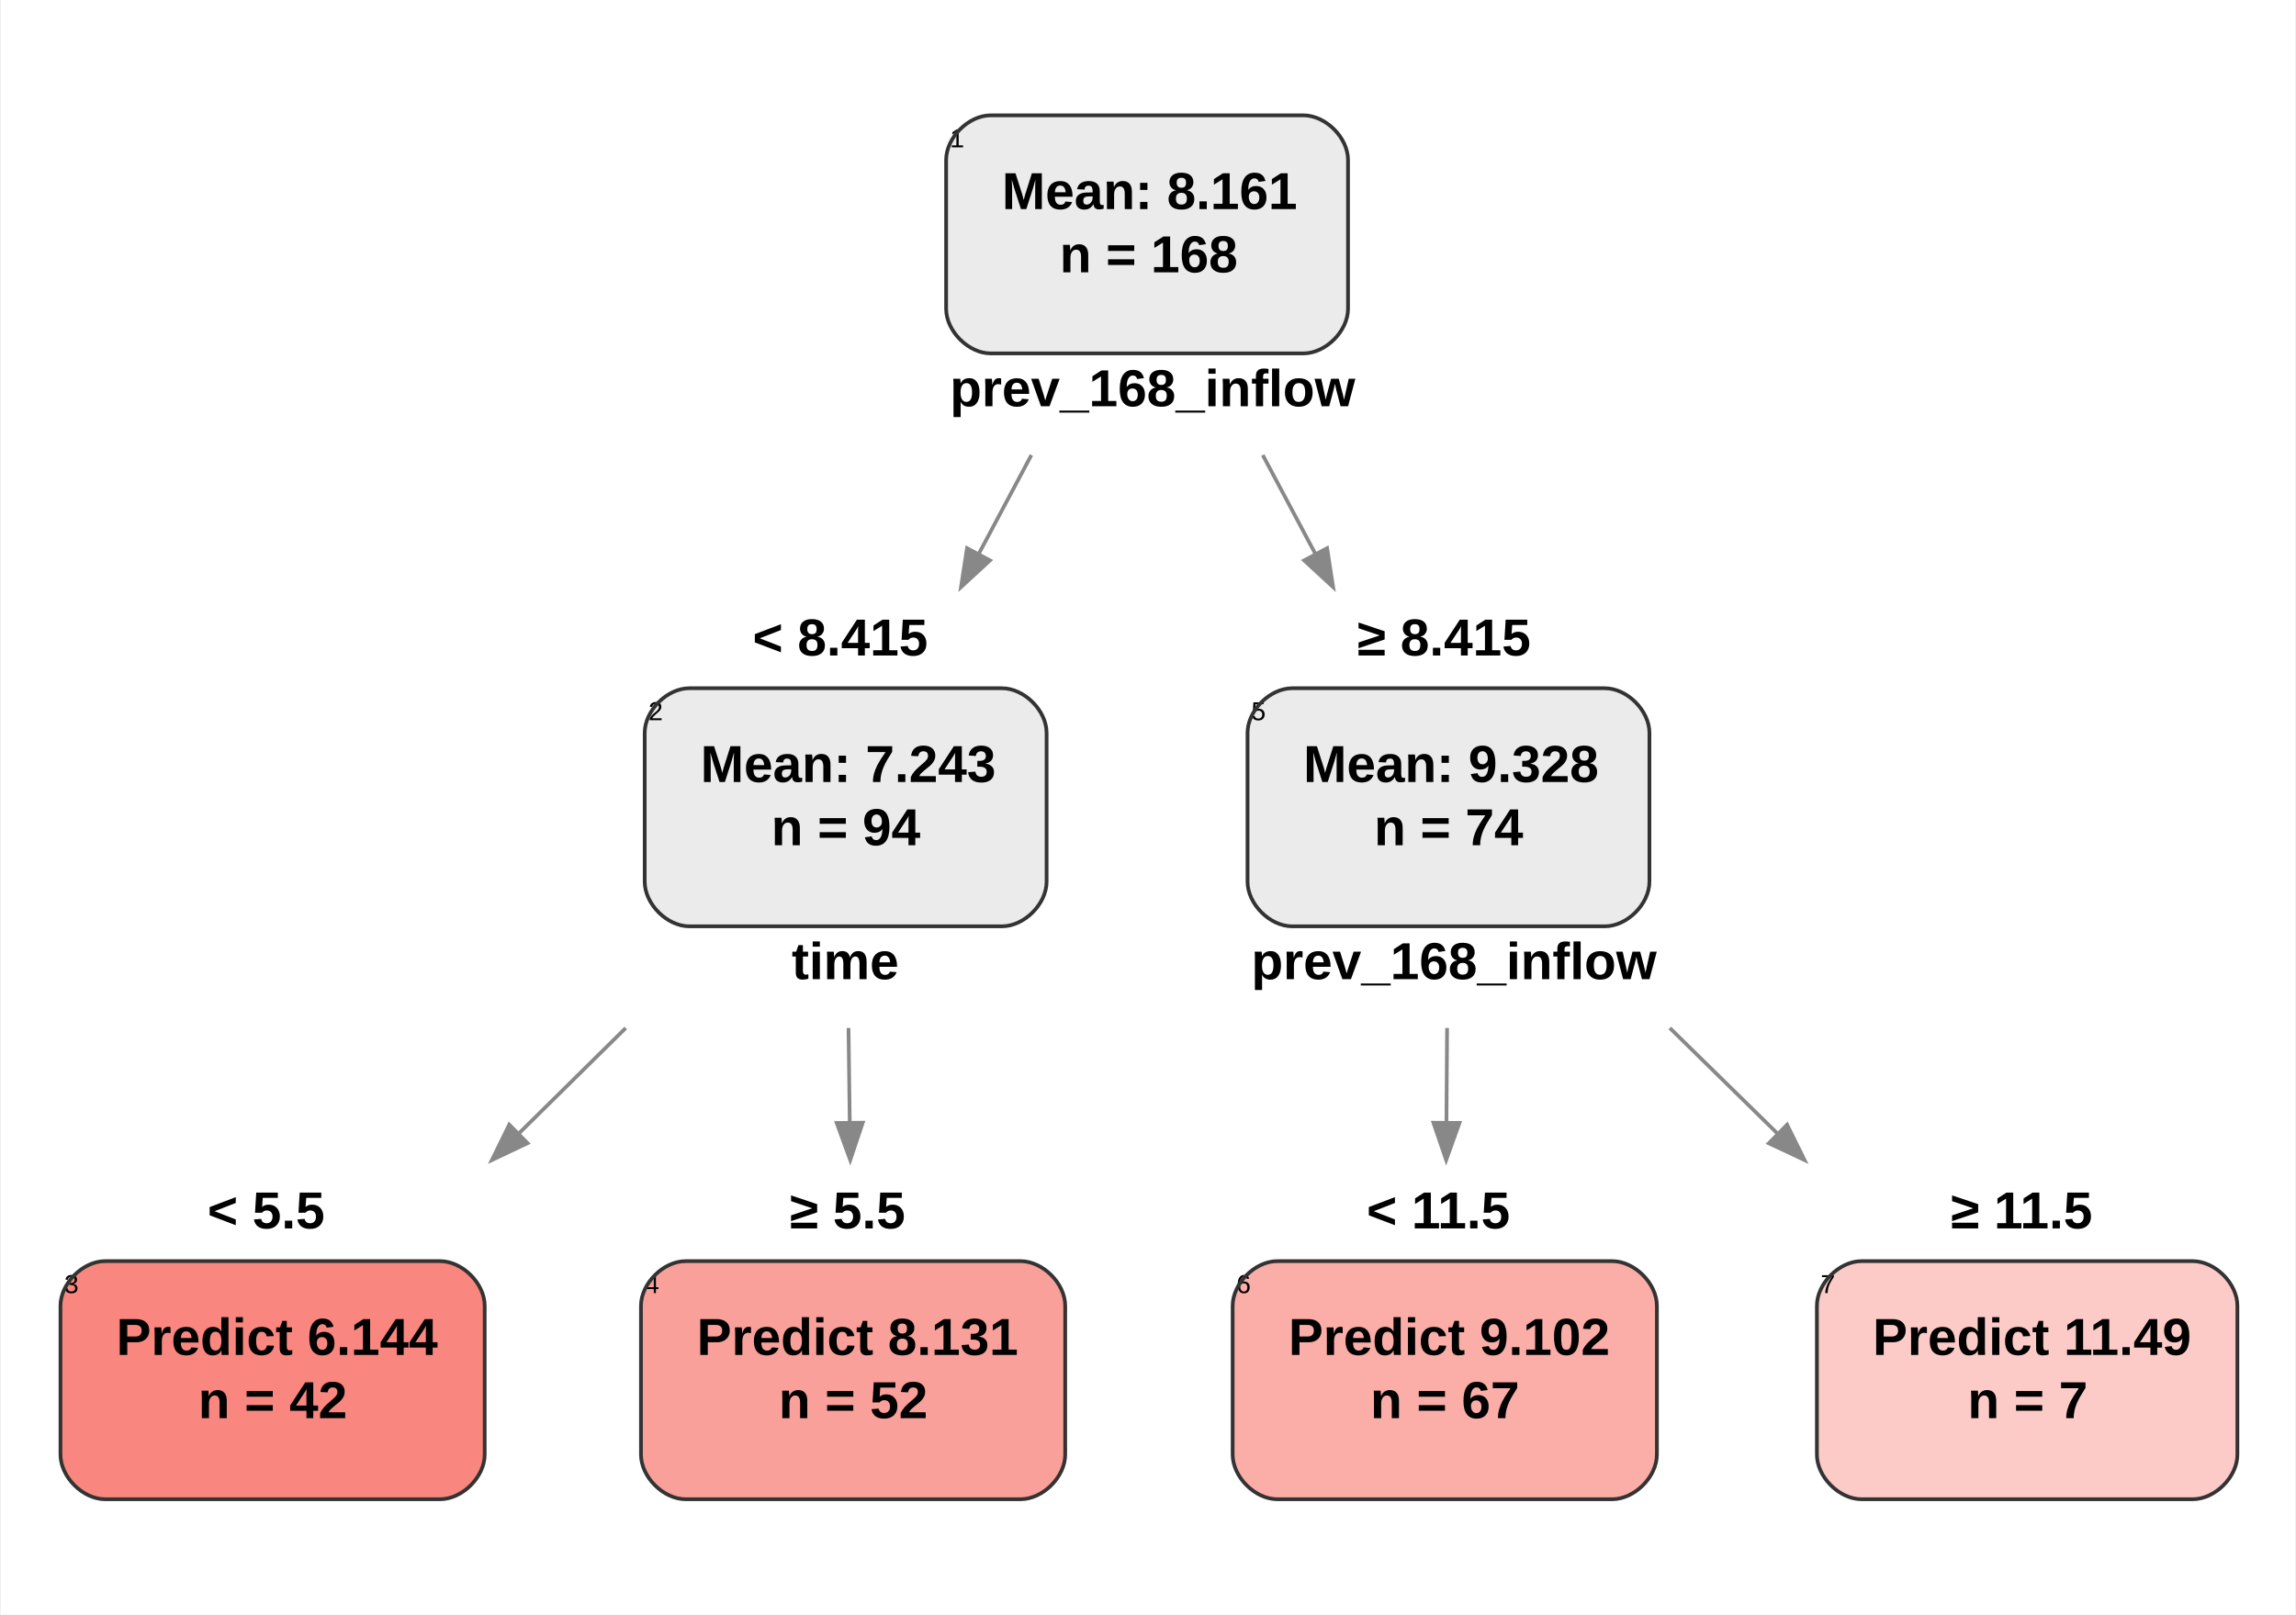
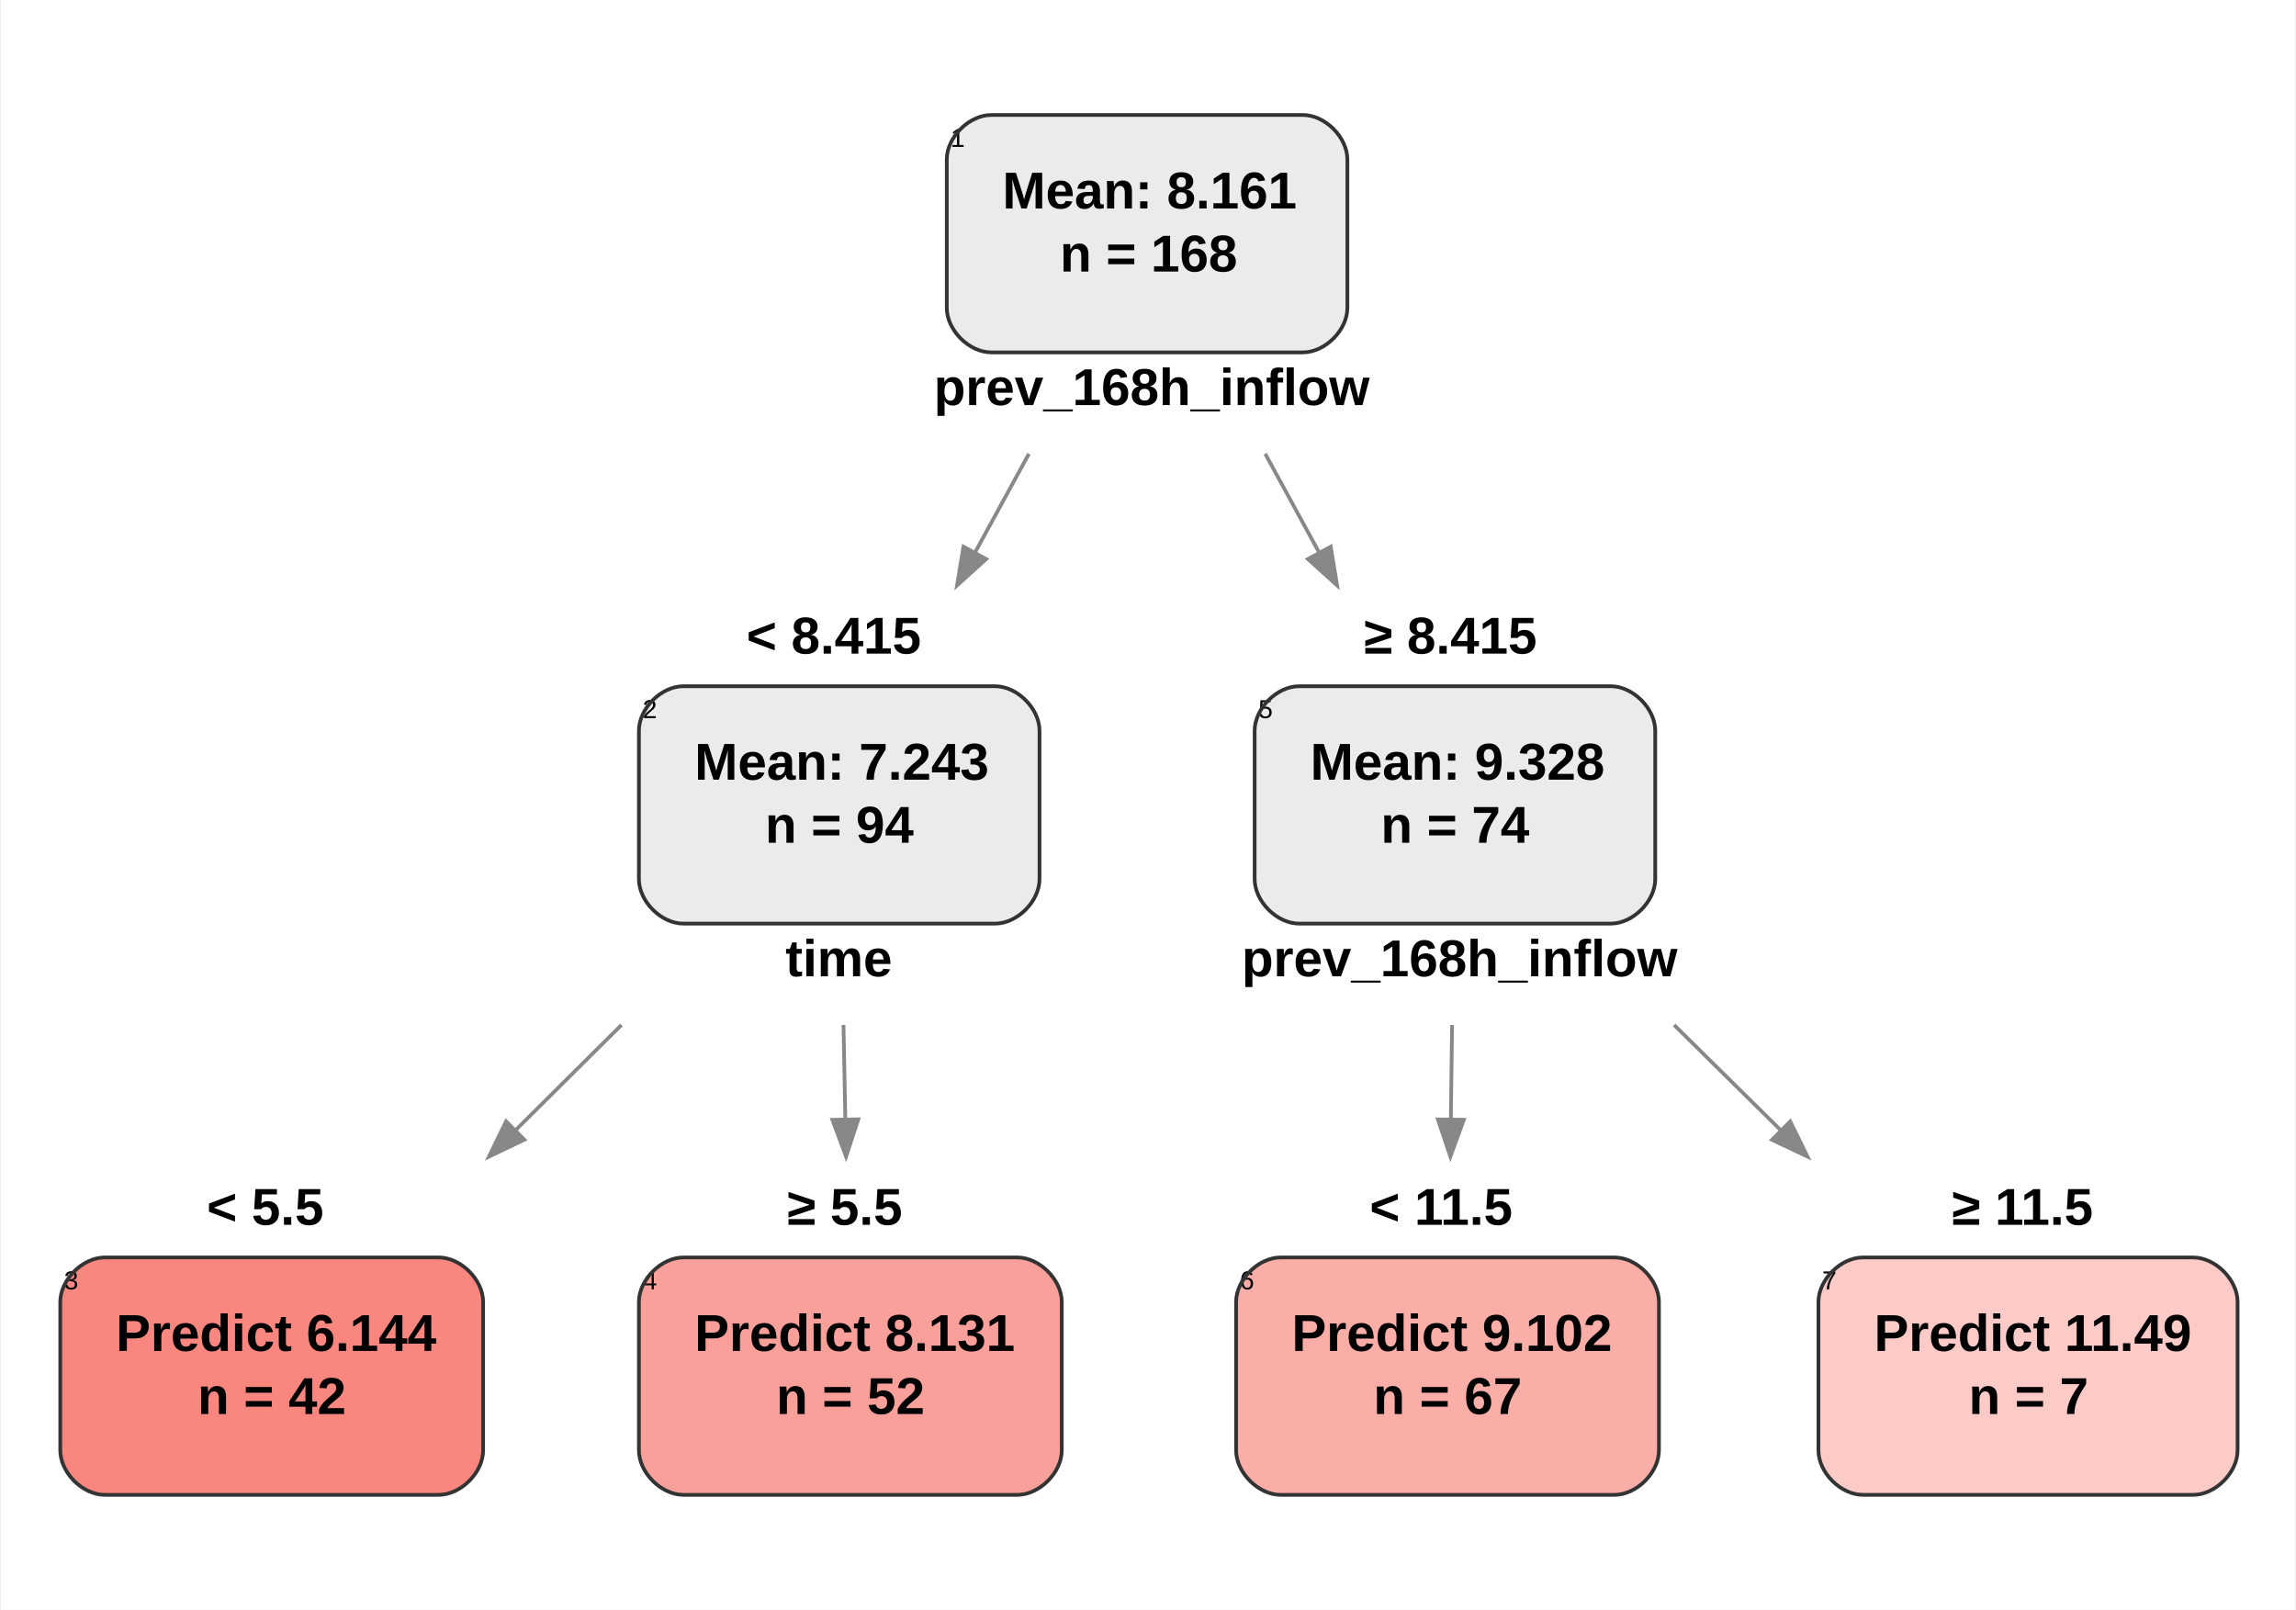
- <svg xmlns="http://www.w3.org/2000/svg" width="617pt" height="434pt" viewBox="0.00 0.00 616.50 434.00">
+ <svg xmlns="http://www.w3.org/2000/svg" width="619pt" height="434pt" viewBox="0.00 0.00 618.50 434.00">
  <g id="graph0" class="graph" transform="scale(1 1) rotate(0) translate(4 430)">
-     <polygon fill="white" stroke="transparent" points="-4,4 -4,-430 612.5,-430 612.5,4 -4,4" />
+     <polygon fill="white" stroke="transparent" points="-4,4 -4,-430 614.5,-430 614.5,4 -4,4" />
    <g id="node1" class="node">
-       <text text-anchor="start" x="302" y="-407.8" font-family="Arial" font-weight="bold" font-size="14.00"> </text>
-       <text text-anchor="start" x="236" y="-363.3" font-family="Arial" font-size="14.00">   </text>
-       <path fill="#ebebeb" stroke="transparent" d="M262,-335C262,-335 346,-335 346,-335 352,-335 358,-341 358,-347 358,-347 358,-387 358,-387 358,-393 352,-399 346,-399 346,-399 262,-399 262,-399 256,-399 250,-393 250,-387 250,-387 250,-347 250,-347 250,-341 256,-335 262,-335" />
-       <text text-anchor="start" x="251" y="-396.4" font-family="Arial" font-size="2.00"> </text>
-       <text text-anchor="start" x="251" y="-390.4" font-family="Arial" font-size="7.00">  1</text>
-       <text text-anchor="start" x="265" y="-373.8" font-family="Arial" font-weight="bold" font-size="14.00">Mean: 8.161</text>
-       <text text-anchor="start" x="280.5" y="-356.8" font-family="Arial" font-weight="bold" font-size="14.00">n = 168</text>
-       <text text-anchor="start" x="302.5" y="-338.8" font-family="Arial" font-size="9.00"> </text>
-       <path fill="none" stroke="#333333" d="M262,-335C262,-335 346,-335 346,-335 352,-335 358,-341 358,-347 358,-347 358,-387 358,-387 358,-393 352,-399 346,-399 346,-399 262,-399 262,-399 256,-399 250,-393 250,-387 250,-387 250,-347 250,-347 250,-341 256,-335 262,-335" />
-       <text text-anchor="start" x="360" y="-363.3" font-family="Arial" font-size="14.00">   </text>
-       <text text-anchor="start" x="251" y="-320.8" font-family="Arial" font-weight="bold" font-size="14.00">prev_168_inflow</text>
+       <text text-anchor="start" x="303" y="-407.8" font-family="Arial" font-weight="bold" font-size="14.00"> </text>
+       <text text-anchor="start" x="233" y="-363.3" font-family="Arial" font-size="14.00">    </text>
+       <path fill="#ebebeb" stroke="transparent" d="M263,-335C263,-335 347,-335 347,-335 353,-335 359,-341 359,-347 359,-347 359,-387 359,-387 359,-393 353,-399 347,-399 347,-399 263,-399 263,-399 257,-399 251,-393 251,-387 251,-387 251,-347 251,-347 251,-341 257,-335 263,-335" />
+       <text text-anchor="start" x="252" y="-396.4" font-family="Arial" font-size="2.00"> </text>
+       <text text-anchor="start" x="252" y="-390.4" font-family="Arial" font-size="7.00">  1</text>
+       <text text-anchor="start" x="266" y="-373.8" font-family="Arial" font-weight="bold" font-size="14.00">Mean: 8.161</text>
+       <text text-anchor="start" x="281.5" y="-356.8" font-family="Arial" font-weight="bold" font-size="14.00">n = 168</text>
+       <text text-anchor="start" x="303.5" y="-338.8" font-family="Arial" font-size="9.00"> </text>
+       <path fill="none" stroke="#333333" d="M263,-335C263,-335 347,-335 347,-335 353,-335 359,-341 359,-347 359,-347 359,-387 359,-387 359,-393 353,-399 347,-399 347,-399 263,-399 263,-399 257,-399 251,-393 251,-387 251,-387 251,-347 251,-347 251,-341 257,-335 263,-335" />
+       <text text-anchor="start" x="361" y="-363.3" font-family="Arial" font-size="14.00">    </text>
+       <text text-anchor="start" x="247.5" y="-320.8" font-family="Arial" font-weight="bold" font-size="14.00">prev_168h_inflow</text>
    </g>
    <g id="node2" class="node">
-       <text text-anchor="start" x="198" y="-253.8" font-family="Arial" font-weight="bold" font-size="14.00"> &lt; 8.415</text>
-       <path fill="#ebebeb" stroke="transparent" d="M181,-181C181,-181 265,-181 265,-181 271,-181 277,-187 277,-193 277,-193 277,-233 277,-233 277,-239 271,-245 265,-245 265,-245 181,-245 181,-245 175,-245 169,-239 169,-233 169,-233 169,-193 169,-193 169,-187 175,-181 181,-181" />
-       <text text-anchor="start" x="170" y="-242.4" font-family="Arial" font-size="2.00"> </text>
-       <text text-anchor="start" x="170" y="-236.4" font-family="Arial" font-size="7.00">  2</text>
-       <text text-anchor="start" x="184" y="-219.8" font-family="Arial" font-weight="bold" font-size="14.00">Mean: 7.243</text>
-       <text text-anchor="start" x="203" y="-202.8" font-family="Arial" font-weight="bold" font-size="14.00">n = 94</text>
-       <text text-anchor="start" x="221.5" y="-184.8" font-family="Arial" font-size="9.00"> </text>
-       <path fill="none" stroke="#333333" d="M181,-181C181,-181 265,-181 265,-181 271,-181 277,-187 277,-193 277,-193 277,-233 277,-233 277,-239 271,-245 265,-245 265,-245 181,-245 181,-245 175,-245 169,-239 169,-233 169,-233 169,-193 169,-193 169,-187 175,-181 181,-181" />
-       <text text-anchor="start" x="208.5" y="-166.8" font-family="Arial" font-weight="bold" font-size="14.00">time</text>
+       <text text-anchor="start" x="197" y="-253.8" font-family="Arial" font-weight="bold" font-size="14.00"> &lt; 8.415</text>
+       <path fill="#ebebeb" stroke="transparent" d="M180,-181C180,-181 264,-181 264,-181 270,-181 276,-187 276,-193 276,-193 276,-233 276,-233 276,-239 270,-245 264,-245 264,-245 180,-245 180,-245 174,-245 168,-239 168,-233 168,-233 168,-193 168,-193 168,-187 174,-181 180,-181" />
+       <text text-anchor="start" x="169" y="-242.4" font-family="Arial" font-size="2.00"> </text>
+       <text text-anchor="start" x="169" y="-236.4" font-family="Arial" font-size="7.00">  2</text>
+       <text text-anchor="start" x="183" y="-219.8" font-family="Arial" font-weight="bold" font-size="14.00">Mean: 7.243</text>
+       <text text-anchor="start" x="202" y="-202.8" font-family="Arial" font-weight="bold" font-size="14.00">n = 94</text>
+       <text text-anchor="start" x="220.5" y="-184.8" font-family="Arial" font-size="9.00"> </text>
+       <path fill="none" stroke="#333333" d="M180,-181C180,-181 264,-181 264,-181 270,-181 276,-187 276,-193 276,-193 276,-233 276,-233 276,-239 270,-245 264,-245 264,-245 180,-245 180,-245 174,-245 168,-239 168,-233 168,-233 168,-193 168,-193 168,-187 174,-181 180,-181" />
+       <text text-anchor="start" x="207.5" y="-166.8" font-family="Arial" font-weight="bold" font-size="14.00">time</text>
    </g>
    <g id="edge1" class="edge">
-       <path fill="none" stroke="#888888" d="M272.91,-307.67C268.31,-299.03 263.54,-290.07 258.85,-281.27" />
-       <polygon fill="#888888" stroke="#888888" points="261.79,-279.36 254,-272.18 255.62,-282.65 261.79,-279.36" />
+       <path fill="none" stroke="#888888" d="M273.15,-307.67C268.38,-298.94 263.44,-289.88 258.58,-280.99" />
+       <polygon fill="#888888" stroke="#888888" points="261.63,-279.28 253.77,-272.18 255.49,-282.63 261.63,-279.28" />
    </g>
    <g id="node3" class="node">
-       <text text-anchor="start" x="360.5" y="-253.8" font-family="Arial" font-weight="bold" font-size="14.00"> ≥ 8.415</text>
-       <text text-anchor="start" x="317" y="-209.3" font-family="Arial" font-size="14.00">   </text>
-       <path fill="#ebebeb" stroke="transparent" d="M343,-181C343,-181 427,-181 427,-181 433,-181 439,-187 439,-193 439,-193 439,-233 439,-233 439,-239 433,-245 427,-245 427,-245 343,-245 343,-245 337,-245 331,-239 331,-233 331,-233 331,-193 331,-193 331,-187 337,-181 343,-181" />
-       <text text-anchor="start" x="332" y="-242.4" font-family="Arial" font-size="2.00"> </text>
-       <text text-anchor="start" x="332" y="-236.4" font-family="Arial" font-size="7.00">  5</text>
-       <text text-anchor="start" x="346" y="-219.8" font-family="Arial" font-weight="bold" font-size="14.00">Mean: 9.328</text>
-       <text text-anchor="start" x="365" y="-202.8" font-family="Arial" font-weight="bold" font-size="14.00">n = 74</text>
-       <text text-anchor="start" x="383.5" y="-184.8" font-family="Arial" font-size="9.00"> </text>
-       <path fill="none" stroke="#333333" d="M343,-181C343,-181 427,-181 427,-181 433,-181 439,-187 439,-193 439,-193 439,-233 439,-233 439,-239 433,-245 427,-245 427,-245 343,-245 343,-245 337,-245 331,-239 331,-233 331,-233 331,-193 331,-193 331,-187 337,-181 343,-181" />
-       <text text-anchor="start" x="441" y="-209.3" font-family="Arial" font-size="14.00">   </text>
-       <text text-anchor="start" x="332" y="-166.8" font-family="Arial" font-weight="bold" font-size="14.00">prev_168_inflow</text>
+       <text text-anchor="start" x="363.5" y="-253.8" font-family="Arial" font-weight="bold" font-size="14.00"> ≥ 8.415</text>
+       <text text-anchor="start" x="316" y="-209.3" font-family="Arial" font-size="14.00">    </text>
+       <path fill="#ebebeb" stroke="transparent" d="M346,-181C346,-181 430,-181 430,-181 436,-181 442,-187 442,-193 442,-193 442,-233 442,-233 442,-239 436,-245 430,-245 430,-245 346,-245 346,-245 340,-245 334,-239 334,-233 334,-233 334,-193 334,-193 334,-187 340,-181 346,-181" />
+       <text text-anchor="start" x="335" y="-242.4" font-family="Arial" font-size="2.00"> </text>
+       <text text-anchor="start" x="335" y="-236.4" font-family="Arial" font-size="7.00">  5</text>
+       <text text-anchor="start" x="349" y="-219.8" font-family="Arial" font-weight="bold" font-size="14.00">Mean: 9.328</text>
+       <text text-anchor="start" x="368" y="-202.8" font-family="Arial" font-weight="bold" font-size="14.00">n = 74</text>
+       <text text-anchor="start" x="386.5" y="-184.8" font-family="Arial" font-size="9.00"> </text>
+       <path fill="none" stroke="#333333" d="M346,-181C346,-181 430,-181 430,-181 436,-181 442,-187 442,-193 442,-193 442,-233 442,-233 442,-239 436,-245 430,-245 430,-245 346,-245 346,-245 340,-245 334,-239 334,-233 334,-233 334,-193 334,-193 334,-187 340,-181 346,-181" />
+       <text text-anchor="start" x="444" y="-209.3" font-family="Arial" font-size="14.00">    </text>
+       <text text-anchor="start" x="330.5" y="-166.8" font-family="Arial" font-weight="bold" font-size="14.00">prev_168h_inflow</text>
    </g>
    <g id="edge2" class="edge">
-       <path fill="none" stroke="#888888" d="M335.09,-307.67C339.69,-299.03 344.46,-290.07 349.15,-281.27" />
-       <polygon fill="#888888" stroke="#888888" points="352.38,-282.65 354,-272.18 346.21,-279.36 352.38,-282.65" />
+       <path fill="none" stroke="#888888" d="M336.85,-307.67C341.62,-298.94 346.56,-289.88 351.42,-280.99" />
+       <polygon fill="#888888" stroke="#888888" points="354.51,-282.63 356.23,-272.18 348.37,-279.28 354.51,-282.63" />
    </g>
    <g id="node4" class="node">
      <text text-anchor="start" x="51.5" y="-99.8" font-family="Arial" font-weight="bold" font-size="14.00"> &lt; 5.5</text>
      <path fill="#f8766d" fill-opacity="0.875" stroke="transparent" d="M24,-27C24,-27 114,-27 114,-27 120,-27 126,-33 126,-39 126,-39 126,-79 126,-79 126,-85 120,-91 114,-91 114,-91 24,-91 24,-91 18,-91 12,-85 12,-79 12,-79 12,-39 12,-39 12,-33 18,-27 24,-27" />
      <text text-anchor="start" x="13" y="-88.4" font-family="Arial" font-size="2.00"> </text>
      <text text-anchor="start" x="13" y="-82.4" font-family="Arial" font-size="7.00">  3</text>
      <text text-anchor="start" x="27" y="-65.8" font-family="Arial" font-weight="bold" font-size="14.00">Predict 6.144</text>
      <text text-anchor="start" x="49" y="-48.8" font-family="Arial" font-weight="bold" font-size="14.00">n = 42</text>
      <text text-anchor="start" x="67.5" y="-30.8" font-family="Arial" font-size="9.00"> </text>
      <path fill="none" stroke="#333333" d="M24,-27C24,-27 114,-27 114,-27 120,-27 126,-33 126,-39 126,-39 126,-79 126,-79 126,-85 120,-91 114,-91 114,-91 24,-91 24,-91 18,-91 12,-85 12,-79 12,-79 12,-39 12,-39 12,-33 18,-27 24,-27" />
      <text text-anchor="start" x="67" y="-12.8" font-family="Arial" font-weight="bold" font-size="14.00"> </text>
    </g>
    <g id="edge3" class="edge">
-       <path fill="none" stroke="#888888" d="M163.9,-153.67C154.5,-144.39 144.73,-134.75 135.19,-125.33" />
-       <polygon fill="#888888" stroke="#888888" points="137.52,-122.71 127.94,-118.18 132.6,-127.69 137.52,-122.71" />
+       <path fill="none" stroke="#888888" d="M163.28,-153.67C153.95,-144.39 144.24,-134.75 134.76,-125.33" />
+       <polygon fill="#888888" stroke="#888888" points="137.12,-122.74 127.56,-118.18 132.19,-127.71 137.12,-122.74" />
    </g>
    <g id="node5" class="node">
      <text text-anchor="start" x="208" y="-99.8" font-family="Arial" font-weight="bold" font-size="14.00"> ≥ 5.5</text>
      <path fill="#f8766d" fill-opacity="0.69" stroke="transparent" d="M180,-27C180,-27 270,-27 270,-27 276,-27 282,-33 282,-39 282,-39 282,-79 282,-79 282,-85 276,-91 270,-91 270,-91 180,-91 180,-91 174,-91 168,-85 168,-79 168,-79 168,-39 168,-39 168,-33 174,-27 180,-27" />
      <text text-anchor="start" x="169" y="-88.4" font-family="Arial" font-size="2.00"> </text>
      <text text-anchor="start" x="169" y="-82.4" font-family="Arial" font-size="7.00">  4</text>
      <text text-anchor="start" x="183" y="-65.8" font-family="Arial" font-weight="bold" font-size="14.00">Predict 8.131</text>
      <text text-anchor="start" x="205" y="-48.8" font-family="Arial" font-weight="bold" font-size="14.00">n = 52</text>
      <text text-anchor="start" x="223.5" y="-30.8" font-family="Arial" font-size="9.00"> </text>
      <path fill="none" stroke="#333333" d="M180,-27C180,-27 270,-27 270,-27 276,-27 282,-33 282,-39 282,-39 282,-79 282,-79 282,-85 276,-91 270,-91 270,-91 180,-91 180,-91 174,-91 168,-85 168,-79 168,-79 168,-39 168,-39 168,-33 174,-27 180,-27" />
      <text text-anchor="start" x="223" y="-12.8" font-family="Arial" font-weight="bold" font-size="14.00"> </text>
    </g>
    <g id="edge4" class="edge">
-       <path fill="none" stroke="#888888" d="M223.77,-153.67C223.88,-145.39 223.99,-136.83 224.1,-128.38" />
-       <polygon fill="#888888" stroke="#888888" points="227.6,-128.22 224.23,-118.18 220.6,-128.13 227.6,-128.22" />
+       <path fill="none" stroke="#888888" d="M223.15,-153.67C223.31,-145.39 223.48,-136.83 223.65,-128.38" />
+       <polygon fill="#888888" stroke="#888888" points="227.15,-128.24 223.85,-118.18 220.16,-128.11 227.15,-128.24" />
    </g>
    <g id="node6" class="node">
-       <text text-anchor="start" x="363" y="-99.8" font-family="Arial" font-weight="bold" font-size="14.00"> &lt; 11.5</text>
-       <path fill="#f8766d" fill-opacity="0.6" stroke="transparent" d="M339,-27C339,-27 429,-27 429,-27 435,-27 441,-33 441,-39 441,-39 441,-79 441,-79 441,-85 435,-91 429,-91 429,-91 339,-91 339,-91 333,-91 327,-85 327,-79 327,-79 327,-39 327,-39 327,-33 333,-27 339,-27" />
-       <text text-anchor="start" x="328" y="-88.4" font-family="Arial" font-size="2.00"> </text>
-       <text text-anchor="start" x="328" y="-82.4" font-family="Arial" font-size="7.00">  6</text>
-       <text text-anchor="start" x="342" y="-65.8" font-family="Arial" font-weight="bold" font-size="14.00">Predict 9.102</text>
-       <text text-anchor="start" x="364" y="-48.8" font-family="Arial" font-weight="bold" font-size="14.00">n = 67</text>
-       <text text-anchor="start" x="382.5" y="-30.8" font-family="Arial" font-size="9.00"> </text>
-       <path fill="none" stroke="#333333" d="M339,-27C339,-27 429,-27 429,-27 435,-27 441,-33 441,-39 441,-39 441,-79 441,-79 441,-85 435,-91 429,-91 429,-91 339,-91 339,-91 333,-91 327,-85 327,-79 327,-79 327,-39 327,-39 327,-33 333,-27 339,-27" />
-       <text text-anchor="start" x="382" y="-12.8" font-family="Arial" font-weight="bold" font-size="14.00"> </text>
+       <text text-anchor="start" x="365" y="-99.8" font-family="Arial" font-weight="bold" font-size="14.00"> &lt; 11.5</text>
+       <path fill="#f8766d" fill-opacity="0.6" stroke="transparent" d="M341,-27C341,-27 431,-27 431,-27 437,-27 443,-33 443,-39 443,-39 443,-79 443,-79 443,-85 437,-91 431,-91 431,-91 341,-91 341,-91 335,-91 329,-85 329,-79 329,-79 329,-39 329,-39 329,-33 335,-27 341,-27" />
+       <text text-anchor="start" x="330" y="-88.4" font-family="Arial" font-size="2.00"> </text>
+       <text text-anchor="start" x="330" y="-82.4" font-family="Arial" font-size="7.00">  6</text>
+       <text text-anchor="start" x="344" y="-65.8" font-family="Arial" font-weight="bold" font-size="14.00">Predict 9.102</text>
+       <text text-anchor="start" x="366" y="-48.8" font-family="Arial" font-weight="bold" font-size="14.00">n = 67</text>
+       <text text-anchor="start" x="384.5" y="-30.8" font-family="Arial" font-size="9.00"> </text>
+       <path fill="none" stroke="#333333" d="M341,-27C341,-27 431,-27 431,-27 437,-27 443,-33 443,-39 443,-39 443,-79 443,-79 443,-85 437,-91 431,-91 431,-91 341,-91 341,-91 335,-91 329,-85 329,-79 329,-79 329,-39 329,-39 329,-33 335,-27 341,-27" />
+       <text text-anchor="start" x="384" y="-12.8" font-family="Arial" font-weight="bold" font-size="14.00"> </text>
    </g>
    <g id="edge5" class="edge">
-       <path fill="none" stroke="#888888" d="M384.62,-153.67C384.56,-145.39 384.51,-136.83 384.45,-128.38" />
-       <polygon fill="#888888" stroke="#888888" points="387.95,-128.15 384.38,-118.18 380.95,-128.2 387.95,-128.15" />
+       <path fill="none" stroke="#888888" d="M387.23,-153.67C387.12,-145.39 387.01,-136.83 386.9,-128.38" />
+       <polygon fill="#888888" stroke="#888888" points="390.4,-128.13 386.77,-118.18 383.4,-128.22 390.4,-128.13" />
    </g>
    <g id="node7" class="node">
-       <text text-anchor="start" x="520" y="-99.8" font-family="Arial" font-weight="bold" font-size="14.00"> ≥ 11.5</text>
-       <path fill="#f8766d" fill-opacity="0.376" stroke="transparent" d="M496,-27C496,-27 585,-27 585,-27 591,-27 597,-33 597,-39 597,-39 597,-79 597,-79 597,-85 591,-91 585,-91 585,-91 496,-91 496,-91 490,-91 484,-85 484,-79 484,-79 484,-39 484,-39 484,-33 490,-27 496,-27" />
-       <text text-anchor="start" x="485" y="-88.4" font-family="Arial" font-size="2.00"> </text>
-       <text text-anchor="start" x="485" y="-82.4" font-family="Arial" font-size="7.00">  7</text>
-       <text text-anchor="start" x="499" y="-65.8" font-family="Arial" font-weight="bold" font-size="14.00">Predict 11.49</text>
-       <text text-anchor="start" x="524.5" y="-48.8" font-family="Arial" font-weight="bold" font-size="14.00">n = 7</text>
-       <text text-anchor="start" x="539" y="-30.8" font-family="Arial" font-size="9.00"> </text>
-       <path fill="none" stroke="#333333" d="M496,-27C496,-27 585,-27 585,-27 591,-27 597,-33 597,-39 597,-39 597,-79 597,-79 597,-85 591,-91 585,-91 585,-91 496,-91 496,-91 490,-91 484,-85 484,-79 484,-79 484,-39 484,-39 484,-33 490,-27 496,-27" />
-       <text text-anchor="start" x="538.5" y="-12.8" font-family="Arial" font-weight="bold" font-size="14.00"> </text>
+       <text text-anchor="start" x="522" y="-99.8" font-family="Arial" font-weight="bold" font-size="14.00"> ≥ 11.5</text>
+       <path fill="#f8766d" fill-opacity="0.376" stroke="transparent" d="M498,-27C498,-27 587,-27 587,-27 593,-27 599,-33 599,-39 599,-39 599,-79 599,-79 599,-85 593,-91 587,-91 587,-91 498,-91 498,-91 492,-91 486,-85 486,-79 486,-79 486,-39 486,-39 486,-33 492,-27 498,-27" />
+       <text text-anchor="start" x="487" y="-88.4" font-family="Arial" font-size="2.00"> </text>
+       <text text-anchor="start" x="487" y="-82.4" font-family="Arial" font-size="7.00">  7</text>
+       <text text-anchor="start" x="501" y="-65.8" font-family="Arial" font-weight="bold" font-size="14.00">Predict 11.49</text>
+       <text text-anchor="start" x="526.5" y="-48.8" font-family="Arial" font-weight="bold" font-size="14.00">n = 7</text>
+       <text text-anchor="start" x="541" y="-30.8" font-family="Arial" font-size="9.00"> </text>
+       <path fill="none" stroke="#333333" d="M498,-27C498,-27 587,-27 587,-27 593,-27 599,-33 599,-39 599,-39 599,-79 599,-79 599,-85 593,-91 587,-91 587,-91 498,-91 498,-91 492,-91 486,-85 486,-79 486,-79 486,-39 486,-39 486,-33 492,-27 498,-27" />
+       <text text-anchor="start" x="540.5" y="-12.8" font-family="Arial" font-weight="bold" font-size="14.00"> </text>
    </g>
    <g id="edge6" class="edge">
-       <path fill="none" stroke="#888888" d="M444.48,-153.67C453.94,-144.39 463.78,-134.75 473.38,-125.33" />
-       <polygon fill="#888888" stroke="#888888" points="475.99,-127.68 480.68,-118.18 471.08,-122.68 475.99,-127.68" />
+       <path fill="none" stroke="#888888" d="M447.1,-153.67C456.5,-144.39 466.27,-134.75 475.81,-125.33" />
+       <polygon fill="#888888" stroke="#888888" points="478.4,-127.69 483.06,-118.18 473.48,-122.71 478.4,-127.69" />
    </g>
  </g>
</svg>
